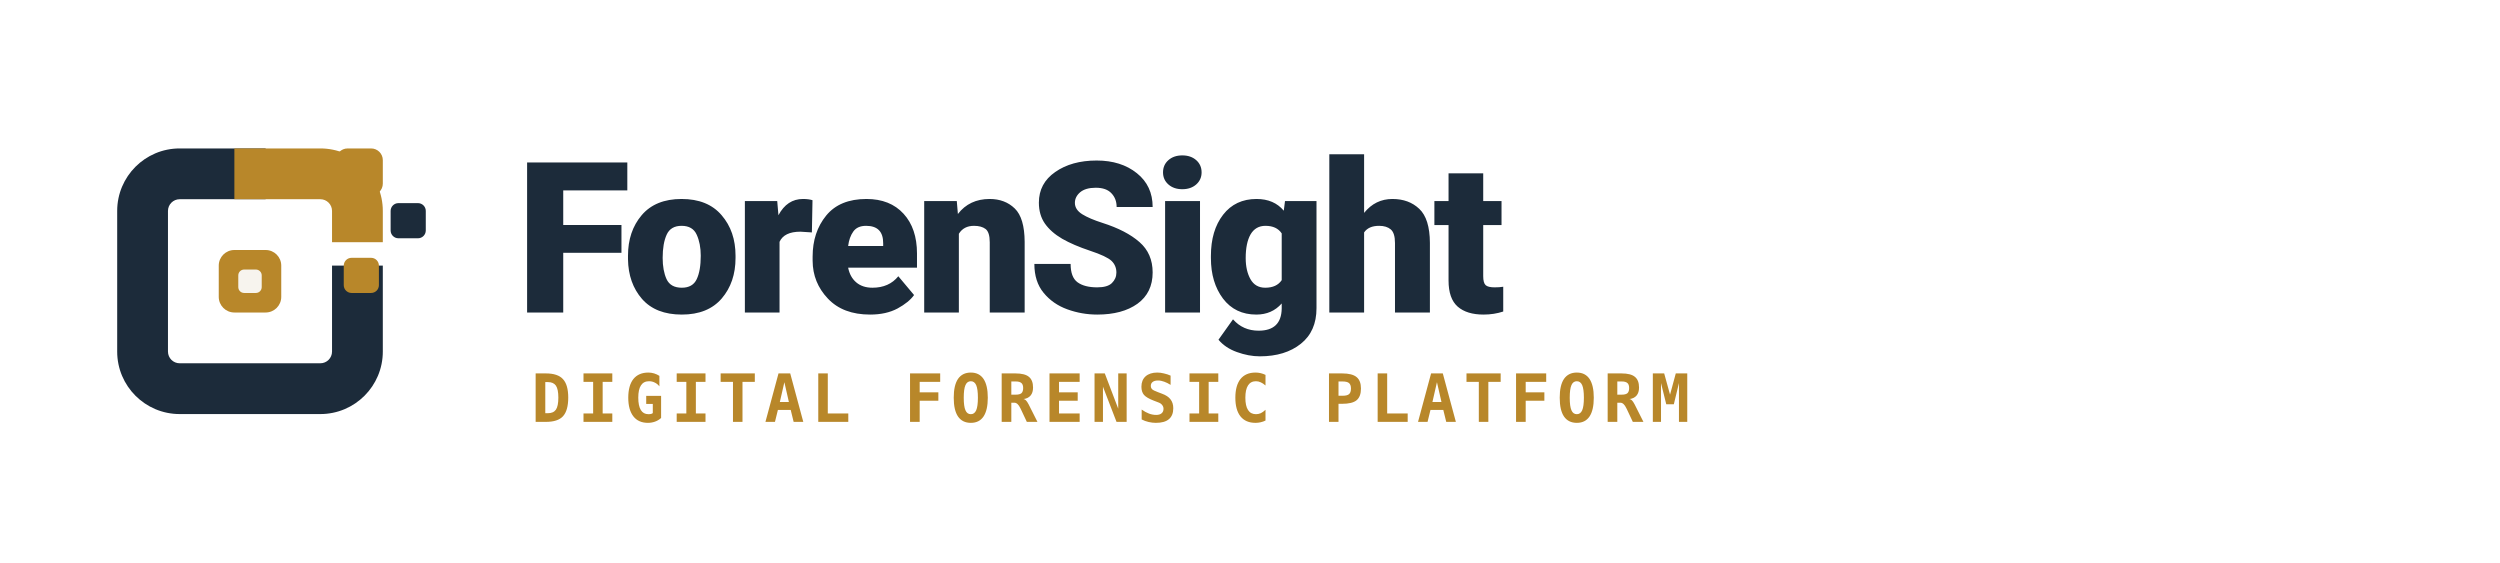
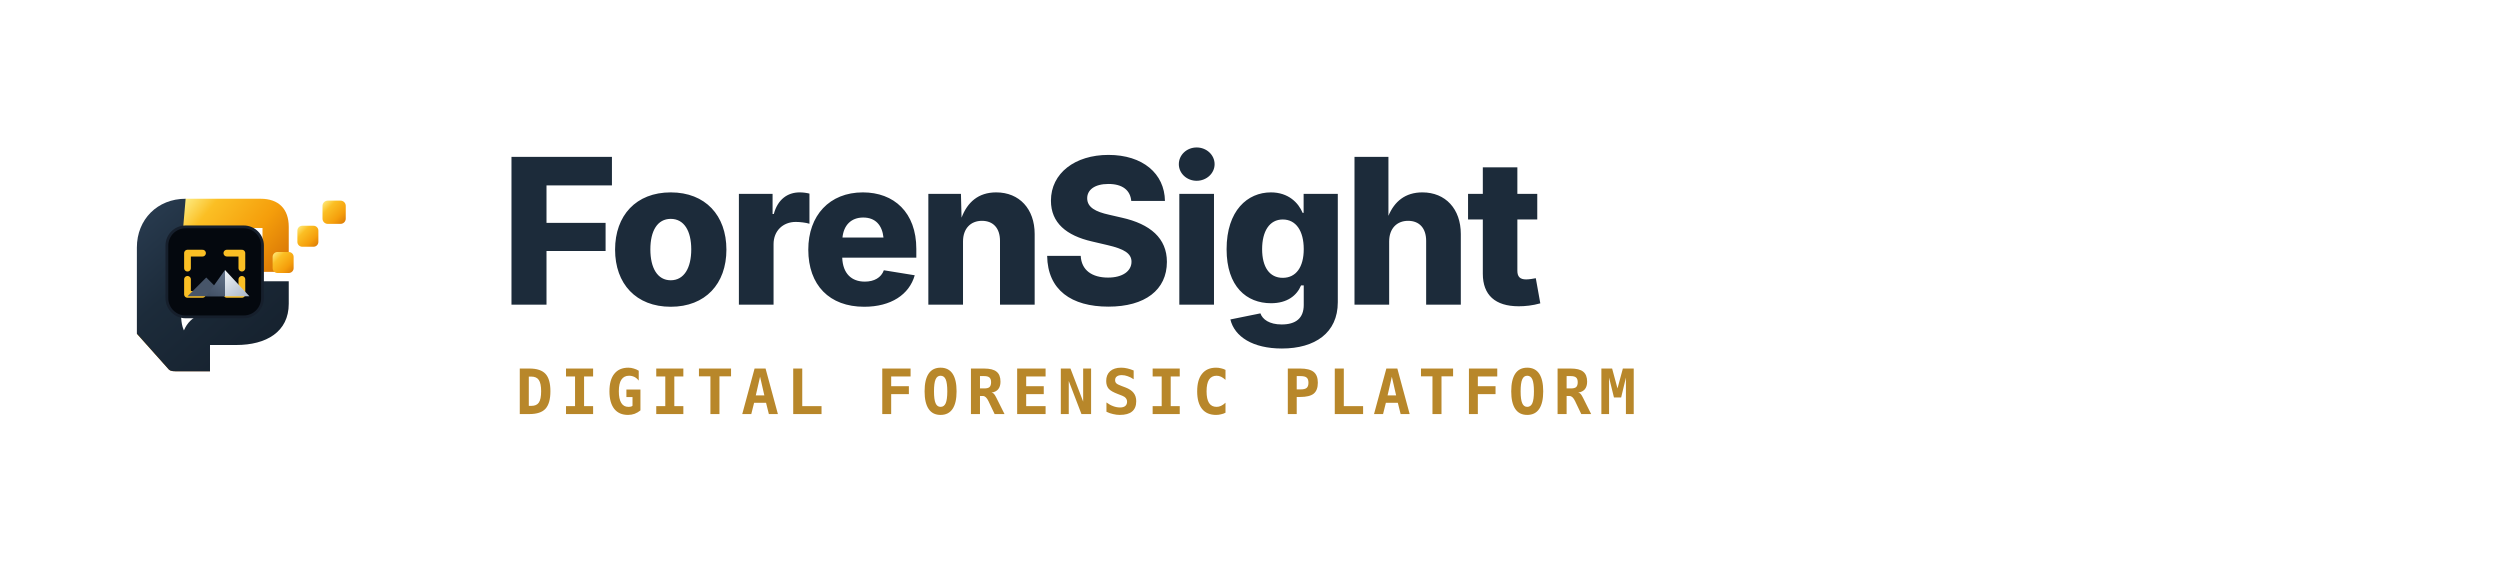
<svg xmlns="http://www.w3.org/2000/svg" viewBox="0 0 320 72" fill="none">
-   <g transform="translate(8, 12)">
-     <path fill="#1c2b3a" d="M7 15C7 10.582 10.582 7 15 7H26V13.5H15C14.172 13.5 13.5 14.172 13.5 15V33C13.5 33.828 14.172 34.5 15 34.5H33C33.828 34.5 34.5 33.828 34.5 33V22H41V33C41 37.418 37.418 41 33 41H15C10.582 41 7 37.418 7 33V15Z" />
-     <path fill="#b8872a" d="M22 7H33C37.418 7 41 10.582 41 15V19H34.5V15C34.5 14.172 33.828 13.5 33 13.5H22V7Z" />
-     <rect fill="#b8872a" x="20" y="20" width="8" height="8" rx="2" />
-     <rect fill="#f7f4ee" x="22.5" y="22.5" width="3" height="3" rx="0.75" />
-     <rect fill="#b8872a" x="35" y="7" width="6" height="6" rx="1.5" />
-     <rect fill="#1c2b3a" x="42" y="14" width="4.5" height="4.5" rx="1" />
-     <rect fill="#b8872a" x="36" y="21" width="4.5" height="4.5" rx="1" />
+   <defs>
+     <linearGradient id="rim-grad_lockup_l" x1="10" y1="10" x2="90" y2="90" gradientUnits="userSpaceOnUse">
+       <stop offset="0%" stop-color="#f59e0b" stop-opacity="0.75" />
+       <stop offset="35%" stop-color="#d97706" stop-opacity="0.3" />
+       <stop offset="70%" stop-color="#0284c7" stop-opacity="0.25" />
+       <stop offset="100%" stop-color="#38bdf8" stop-opacity="0.6" />
+     </linearGradient>
+     <radialGradient id="top-left-glow_lockup_l" cx="35" cy="30" r="45" gradientUnits="userSpaceOnUse">
+       <stop offset="0%" stop-color="#f59e0b" stop-opacity="0.22" />
+       <stop offset="100%" stop-color="#000000" stop-opacity="0" />
+     </radialGradient>
+     <linearGradient id="ivory-grad_lockup_l" x1="24" y1="28" x2="65" y2="74" gradientUnits="userSpaceOnUse">
+       <stop offset="0%" stop-color="#ffffff" />
+       <stop offset="25%" stop-color="#ede7dc" />
+       <stop offset="60%" stop-color="#d8cebf" />
+       <stop offset="100%" stop-color="#baa995" />
+     </linearGradient>
+     <linearGradient id="obsidian-ribbon-grad_lockup_l" x1="24" y1="28" x2="65" y2="74" gradientUnits="userSpaceOnUse">
+       <stop offset="0%" stop-color="#2a3d52" />
+       <stop offset="40%" stop-color="#1c2b3a" />
+       <stop offset="100%" stop-color="#141f2b" />
+     </linearGradient>
+     <linearGradient id="gold-grad_lockup_l" x1="36" y1="28" x2="65" y2="52" gradientUnits="userSpaceOnUse">
+       <stop offset="0%" stop-color="#fef08a" />
+       <stop offset="20%" stop-color="#fbbf24" />
+       <stop offset="55%" stop-color="#f59e0b" />
+       <stop offset="85%" stop-color="#d97706" />
+       <stop offset="100%" stop-color="#b45309" />
+     </linearGradient>
+     <linearGradient id="shelf-grad_lockup_l" x1="24" y1="64" x2="43" y2="74" gradientUnits="userSpaceOnUse">
+       <stop offset="0%" stop-color="#f59e0b" />
+       <stop offset="100%" stop-color="#78350f" />
+     </linearGradient>
+     <linearGradient id="pixel-grad_lockup_l" x1="0" y1="0" x2="1" y2="1">
+       <stop offset="0%" stop-color="#fef08a" />
+       <stop offset="30%" stop-color="#fbbf24" />
+       <stop offset="70%" stop-color="#f59e0b" />
+       <stop offset="100%" stop-color="#d97706" />
+     </linearGradient>
+     <linearGradient id="mtn-face-light_lockup_l" x1="47.5" y1="47" x2="55" y2="57" gradientUnits="userSpaceOnUse">
+       <stop offset="0%" stop-color="#f1f5f9" />
+       <stop offset="100%" stop-color="#94a3b8" />
+     </linearGradient>
+     <linearGradient id="mtn-face-shadow_lockup_l" x1="47.5" y1="47" x2="42" y2="57" gradientUnits="userSpaceOnUse">
+       <stop offset="0%" stop-color="#64748b" />
+       <stop offset="100%" stop-color="#334155" />
+     </linearGradient>
+   </defs>
+   <g transform="translate(6, 12) scale(0.48)">
+     <path d="M 24 64 L 32.5 73.5 C 33 74 33.7 74 34.5 74 H 43.5 V 66.5 H 32 Z" fill="url(#shelf-grad_lockup_l)" />
+     <path d="       M 37 28       C 29.5 28 24 33.5 24 41       V 64       L 32.5 73.5       C 33 74 33.7 74 34.5 74       H 43.5       V 66.5       C 37.8 66.5 35.8 63.8 35.8 59       V 42       C 35.8 38.6 38.4 35.8 42 35.8       H 44       L 37 28 Z     " fill="url(#obsidian-ribbon-grad_lockup_l)" />
+     <path d="       M 64.5 56       C 64.5 63.5 58.5 67 50.5 67       H 35.8       C 35.8 62.5 38.5 58.5 43.5 58.5       H 51.5       C 55 58.5 57 56.5 57 53.5       V 50       H 64.5       V 56 Z     " fill="url(#obsidian-ribbon-grad_lockup_l)" />
+     <path d="       M 37 28       H 57       C 61.8 28 64.5 30.7 64.5 35.5       V 47.5       H 57.5       V 35.8       C 57.5 35.8 57 35.8 55 35.8       H 42       C 38.4 35.8 35.8 38.6 35.8 42       L 37 28 Z     " fill="url(#gold-grad_lockup_l)" />
+     <rect x="32" y="35.5" width="25.5" height="24" rx="5" fill="#04080e" />
+     <rect x="32" y="35.5" width="25.5" height="24" rx="5" stroke="#161f2c" stroke-width="0.75" fill="none" />
+     <path d="M 37.5 42.5 H 41.5 M 37.5 42.5 V 46.5" stroke="#fbbf24" stroke-width="1.8" stroke-linecap="round" stroke-linejoin="round" />
+     <path d="M 52 42.5 H 48 M 52 42.5 V 46.5" stroke="#fbbf24" stroke-width="1.8" stroke-linecap="round" stroke-linejoin="round" />
+     <path d="M 37.5 53.5 H 41.5 M 37.5 53.5 V 49.5" stroke="#fbbf24" stroke-width="1.8" stroke-linecap="round" stroke-linejoin="round" />
+     <path d="M 52 53.5 H 48 M 52 53.5 V 49.5" stroke="#fbbf24" stroke-width="1.8" stroke-linecap="round" stroke-linejoin="round" />
+     <polygon points="37.5,54 42.5,49 47.5,54" fill="#475569" />
+     <polygon points="42.5,54 47.5,47 47.5,54" fill="url(#mtn-face-shadow_lockup_l)" />
+     <polygon points="47.5,47 54,54 47.5,54" fill="url(#mtn-face-light_lockup_l)" />
+     <rect x="60.2" y="42.2" width="5.6" height="5.6" rx="1.3" fill="url(#pixel-grad_lockup_l)" />
+     <rect x="66.8" y="35.2" width="5.6" height="5.6" rx="1.3" fill="url(#pixel-grad_lockup_l)" />
+     <rect x="73.5" y="28.5" width="6.2" height="6.2" rx="1.4" fill="url(#pixel-grad_lockup_l)" />
  </g>
-   <text x="66" y="40" font-family="'Plus Jakarta Sans', system-ui, -apple-system, BlinkMacSystemFont, 'Segoe UI', Roboto, sans-serif" font-weight="800" font-size="27" letter-spacing="-0.03em" fill="#1c2b3a">ForenSight</text>
-   <text x="68" y="54" font-family="'JetBrains Mono', monospace" font-weight="700" font-size="8.5" letter-spacing="0.1em" fill="#b8872a">DIGITAL FORENSIC PLATFORM</text>
+   <text x="64" y="39" font-family="'Plus Jakarta Sans', system-ui, -apple-system, sans-serif" font-weight="800" font-size="26" letter-spacing="-0.03em" fill="#1c2b3a">ForenSight</text>
+   <text x="66" y="53" font-family="'JetBrains Mono', monospace" font-weight="700" font-size="8" letter-spacing="0.12em" fill="#b8872a">DIGITAL FORENSIC PLATFORM</text>
</svg>
